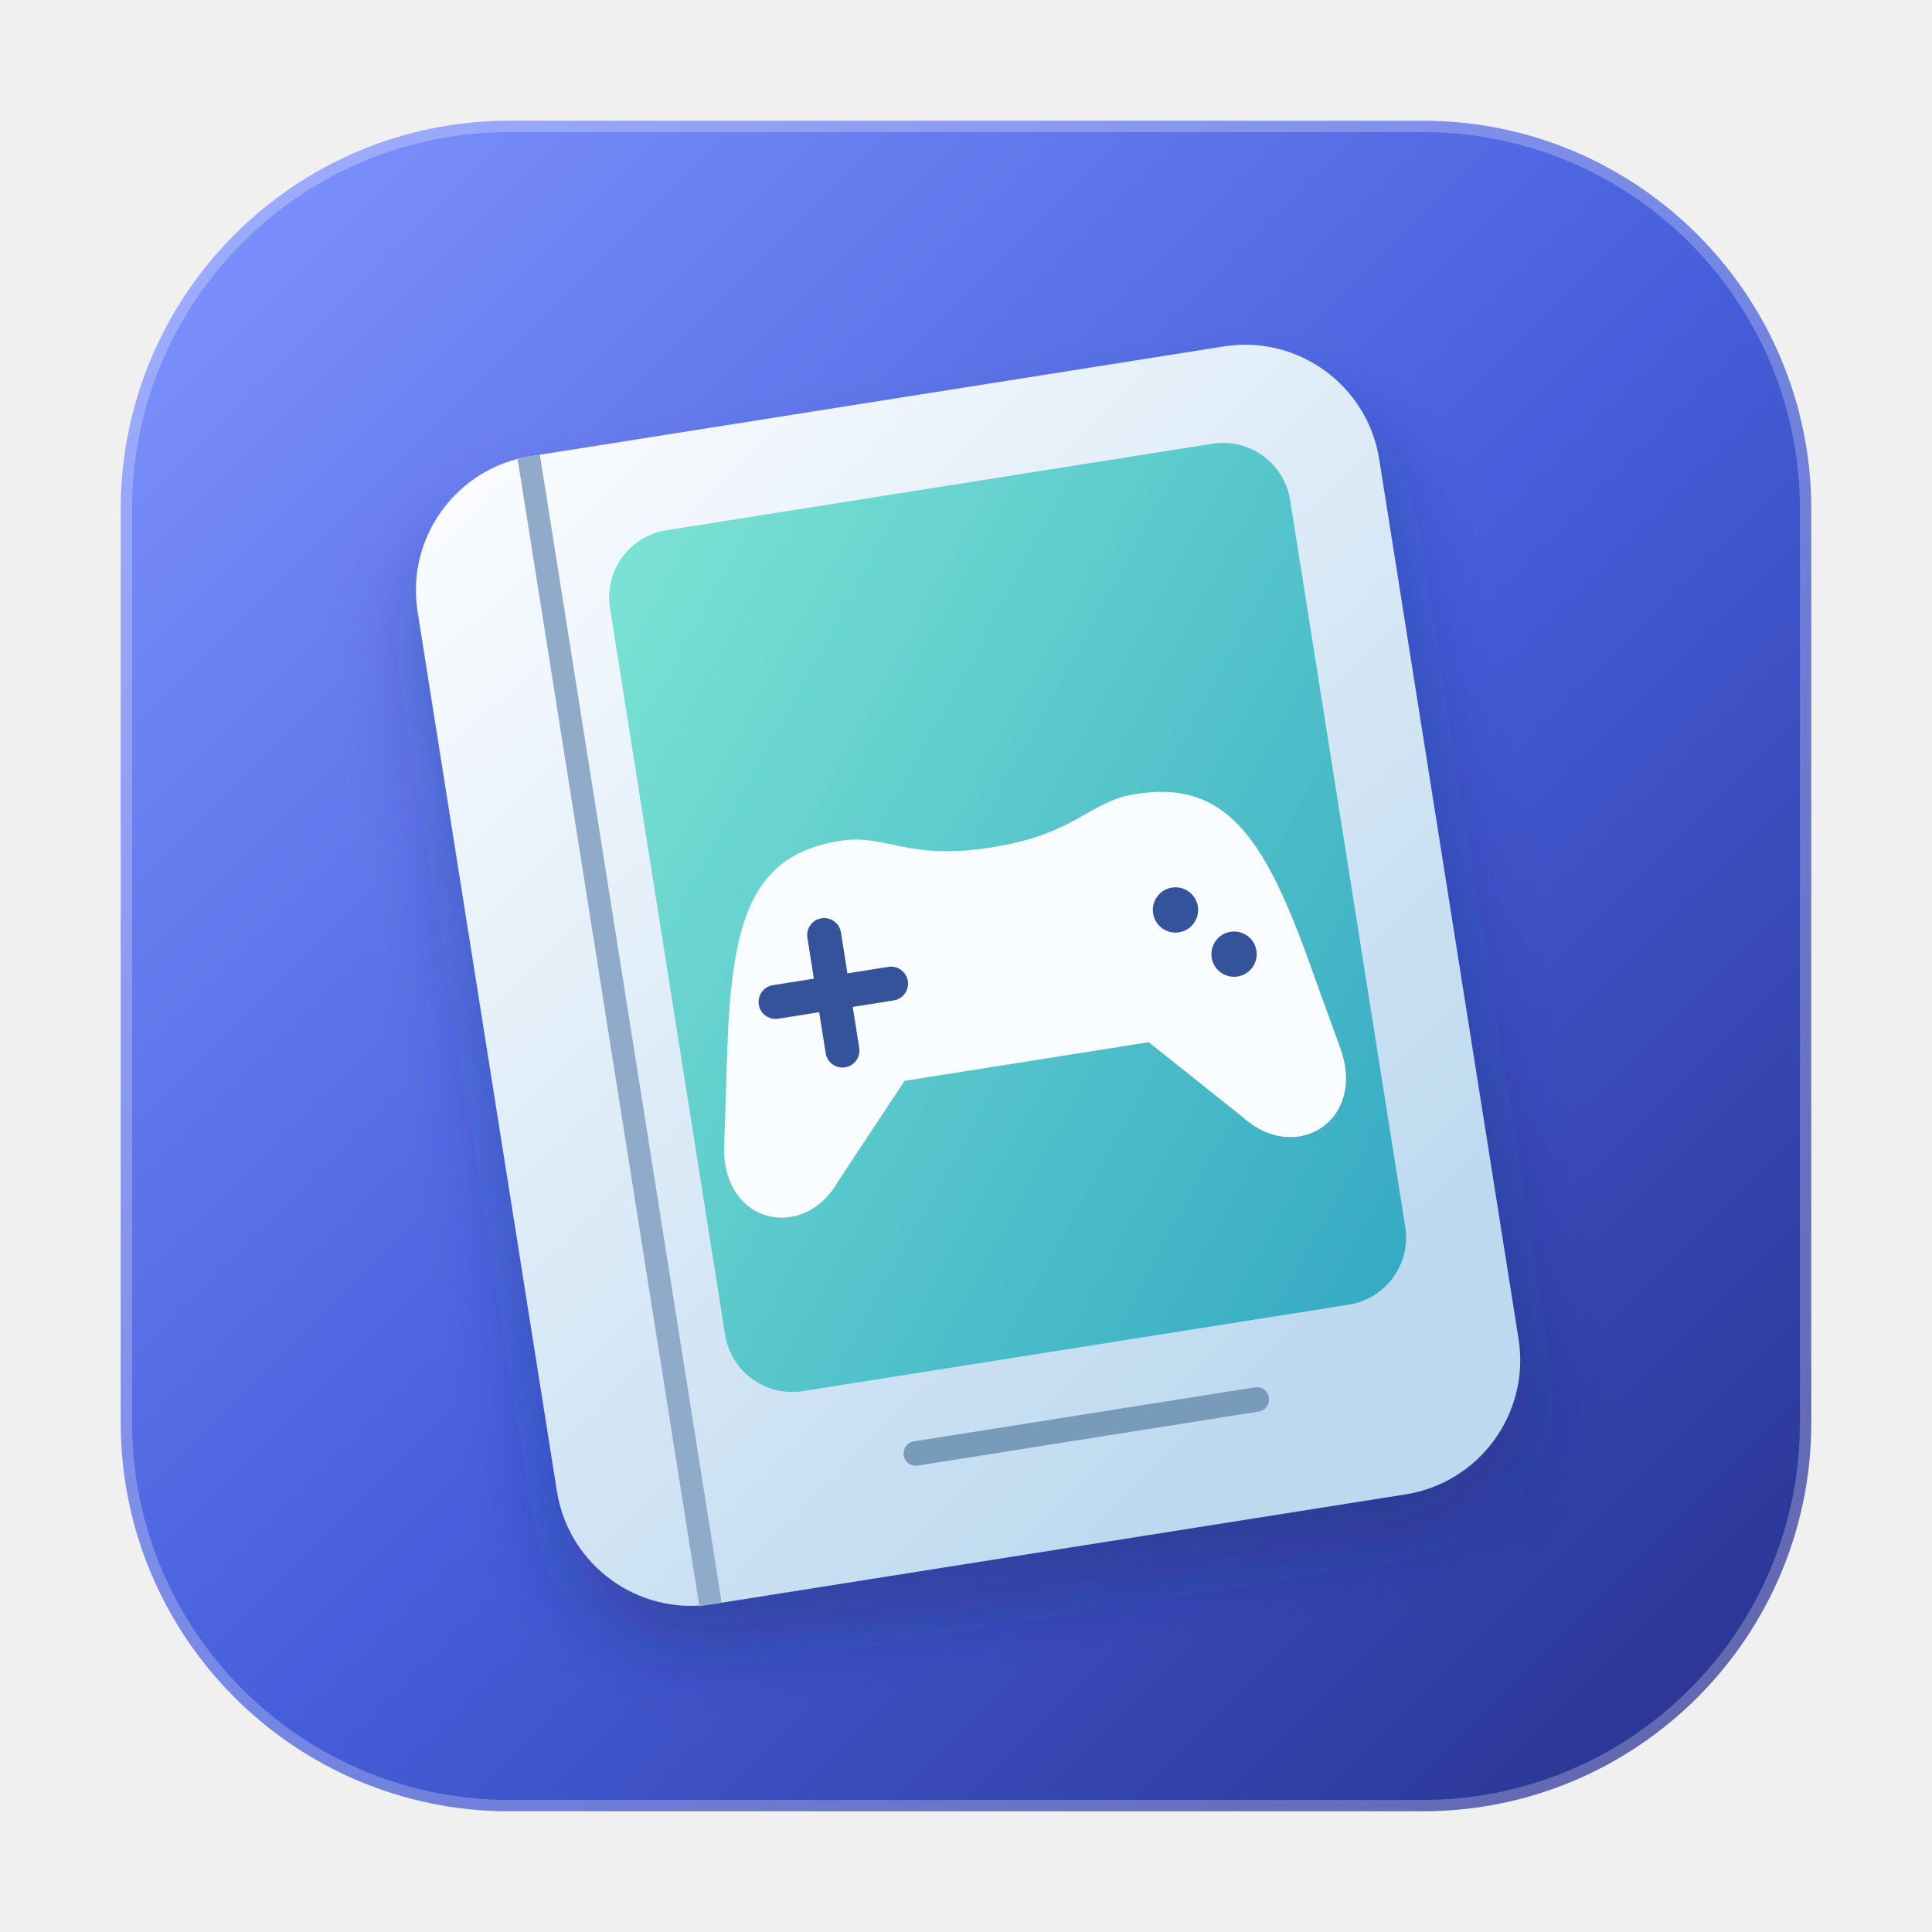
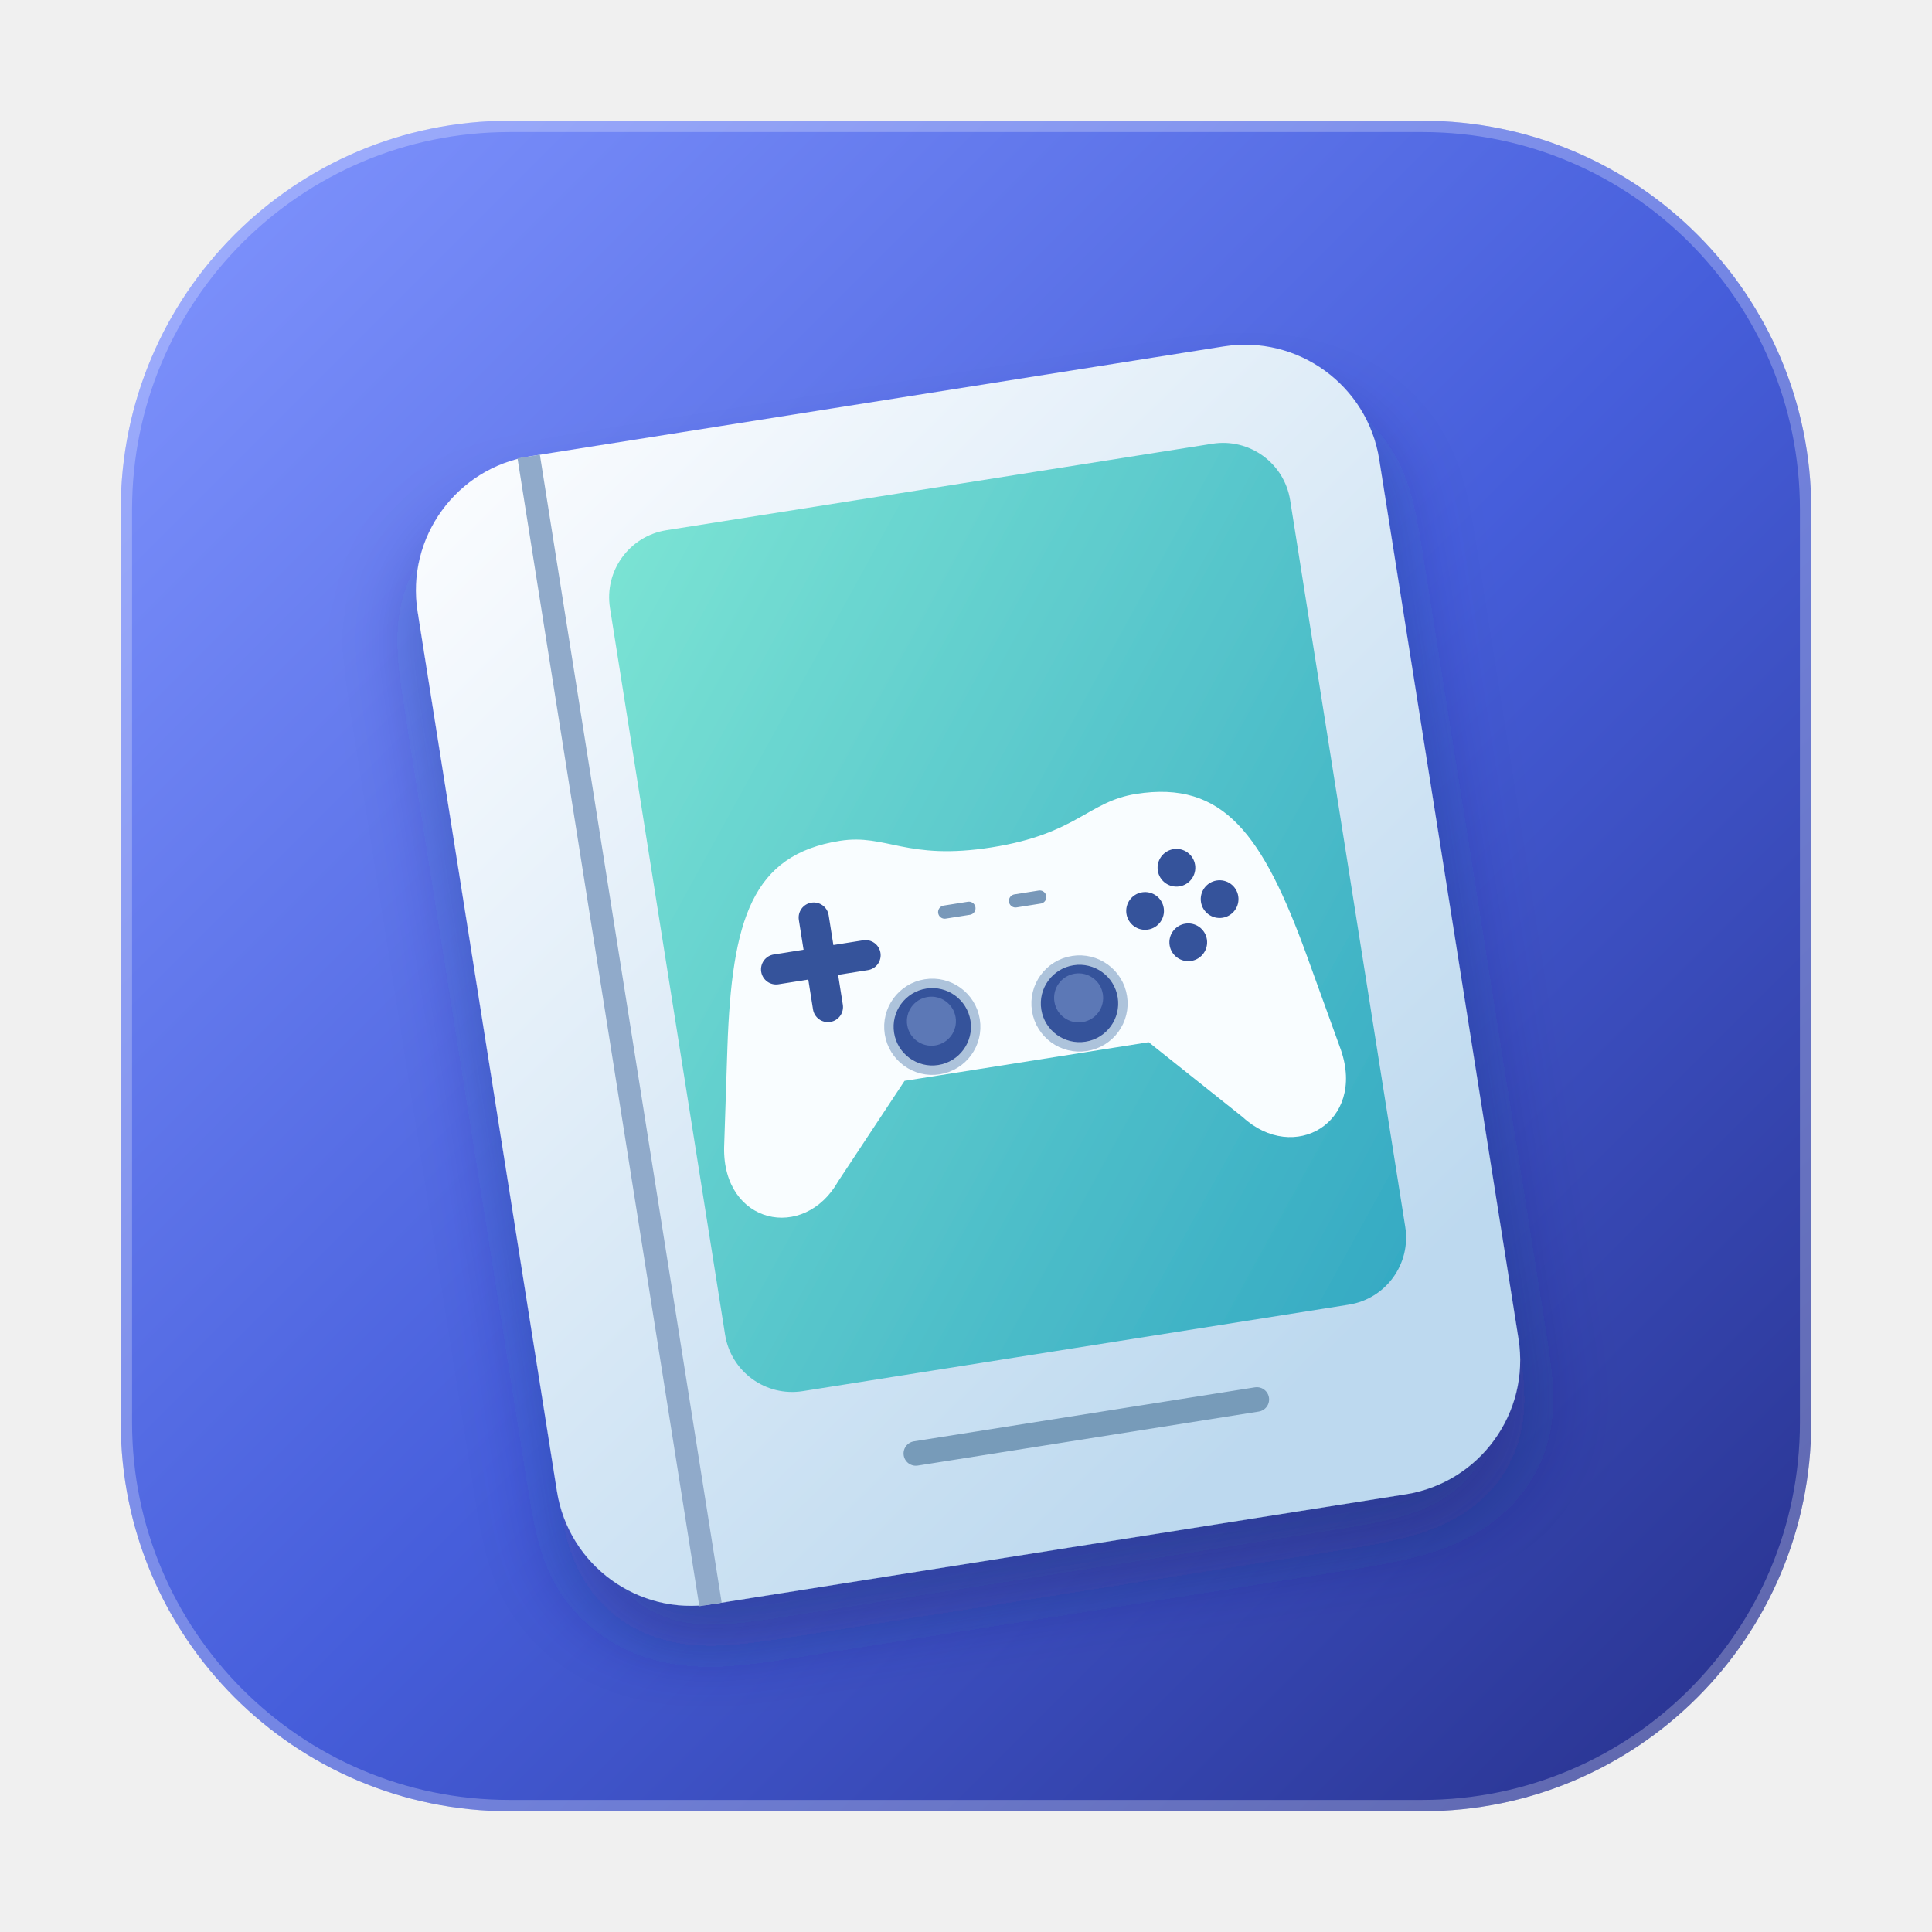
<svg xmlns="http://www.w3.org/2000/svg" viewBox="0 0 1024 1024">
  <defs>
    <linearGradient id="base" x2="1" y2="1">
      <stop stop-color="#8296ff" />
      <stop offset=".52" stop-color="#465edb" />
      <stop offset="1" stop-color="#27308a" />
    </linearGradient>
    <linearGradient id="case" x2=".6" y2="1">
      <stop stop-color="#fcfdff" />
      <stop offset="1" stop-color="#bdd9ef" />
    </linearGradient>
    <linearGradient id="face" x2="1" y2="1">
      <stop stop-color="#7ce4d4" />
      <stop offset="1" stop-color="#34a9c3" />
    </linearGradient>
    <filter id="shadow">
      <feDropShadow dx="0" dy="24" stdDeviation="20" flood-color="#182567" flood-opacity=".35" />
    </filter>
  </defs>
  <rect x="64" y="64" width="896" height="896" rx="206" fill="url(#base)" />
  <rect x="67" y="67" width="890" height="890" rx="203" fill="none" stroke="#fff" stroke-opacity=".25" stroke-width="6" />
  <g filter="url(#shadow)" transform="rotate(-9 512 510)">
    <rect x="254" y="209" width="516" height="616" rx="72" fill="url(#case)" />
    <path d="M325 209v616" stroke="#90aaca" stroke-width="12" />
    <rect x="355" y="259" width="365" height="462" rx="36" fill="url(#face)" />
    <path d="M456 436c-47 0-63 32-76 99l-10 52c-7 40 34 56 57 27l43-47h131l43 47c23 29 64 13 57-27l-10-52c-13-67-29-99-76-99-26 0-34 16-80 16s-54-16-79-16Z" fill="#f9fdff" />
-     <path d="M440 484v62m-31-31h62" stroke="#36529b" stroke-width="18" stroke-linecap="round" />
-     <circle cx="626" cy="500" r="12" fill="#36529b" />
-     <circle cx="653" cy="528" r="12" fill="#36529b" />
+     <path d="M436 474v48m-24-24h48" stroke="#36529b" stroke-width="16" stroke-linecap="round" />
+     <g fill="#36529b">
+       <circle cx="630" cy="478" r="10" />
+       <circle cx="650" cy="498" r="10" />
+       <circle cx="630" cy="518" r="10" />
+       <circle cx="610" cy="498" r="10" />
+     </g>
+     <g fill="#36529b" stroke="#adc3db" stroke-width="5">
+       <circle cx="489" cy="541" r="23" />
+       <circle cx="568" cy="541" r="23" />
+     </g>
+     <g fill="#5b78b6">
+       <circle cx="489" cy="538" r="13" />
+       <circle cx="568" cy="538" r="13" />
+     </g>
+     <path d="M505 482h13m25 0h13" stroke="#7898b9" stroke-width="7" stroke-linecap="round" />
    <path d="M445 763h183" stroke="#779bb9" stroke-width="13" stroke-linecap="round" />
  </g>
</svg>
